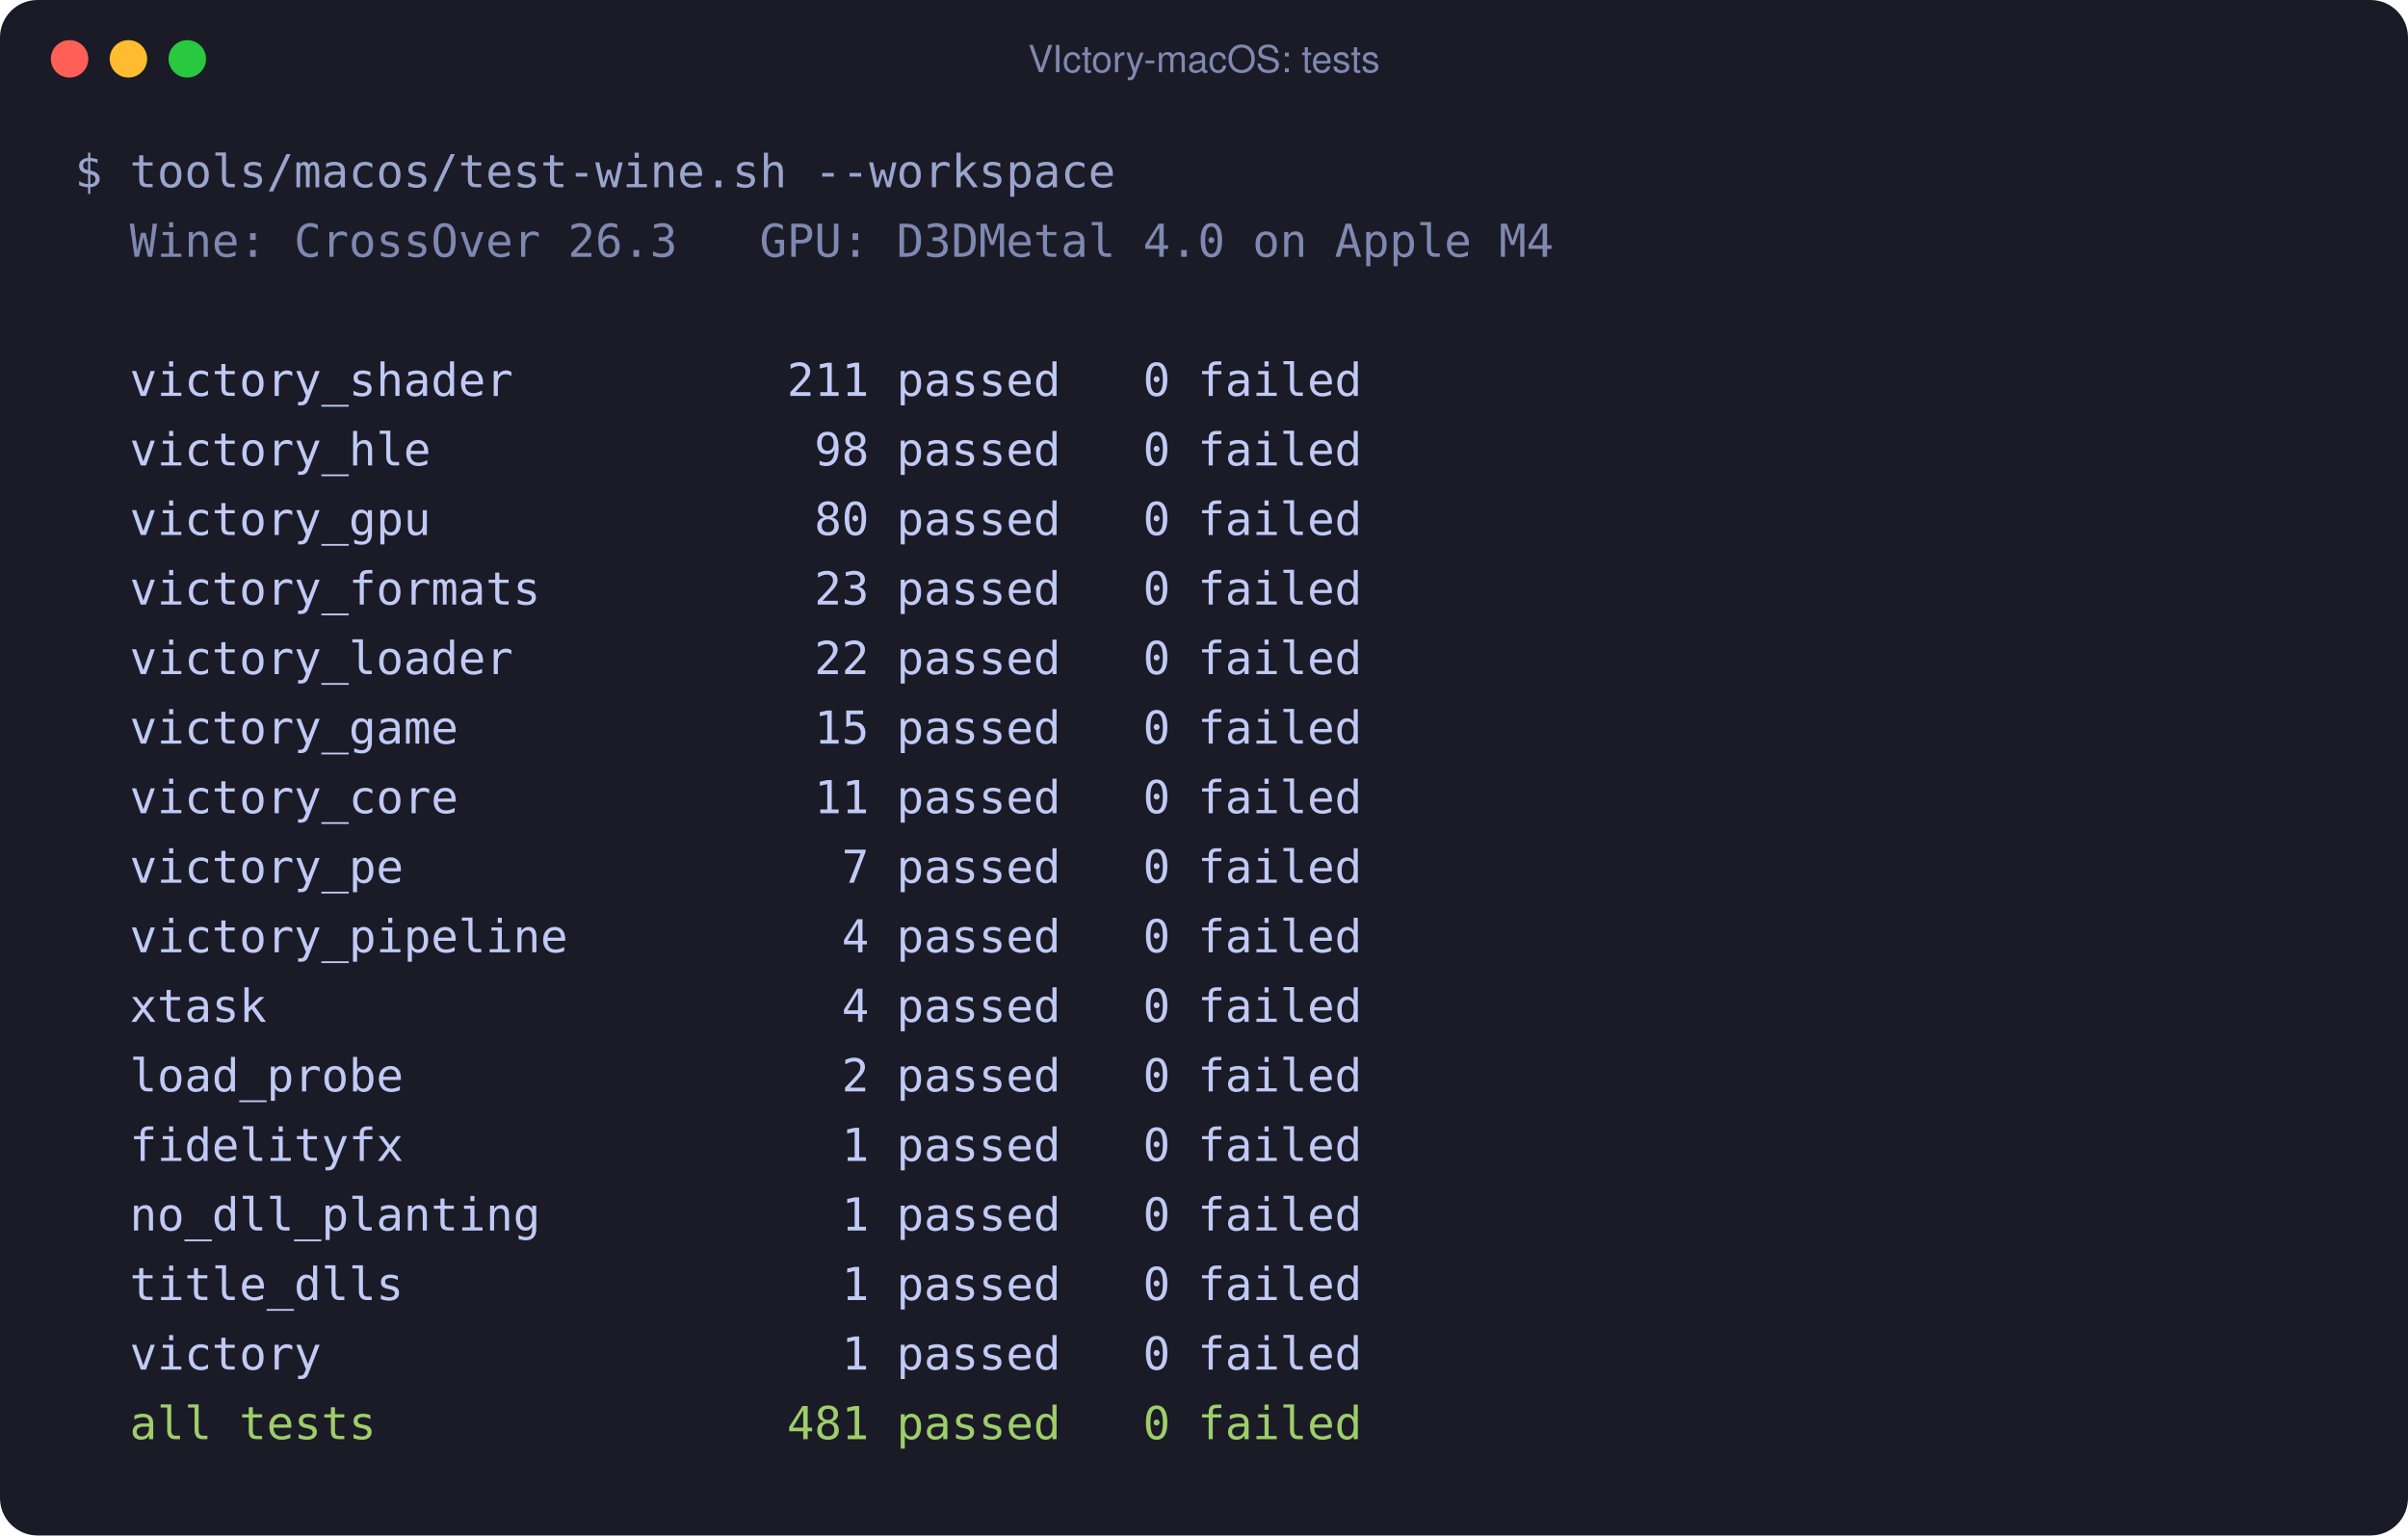
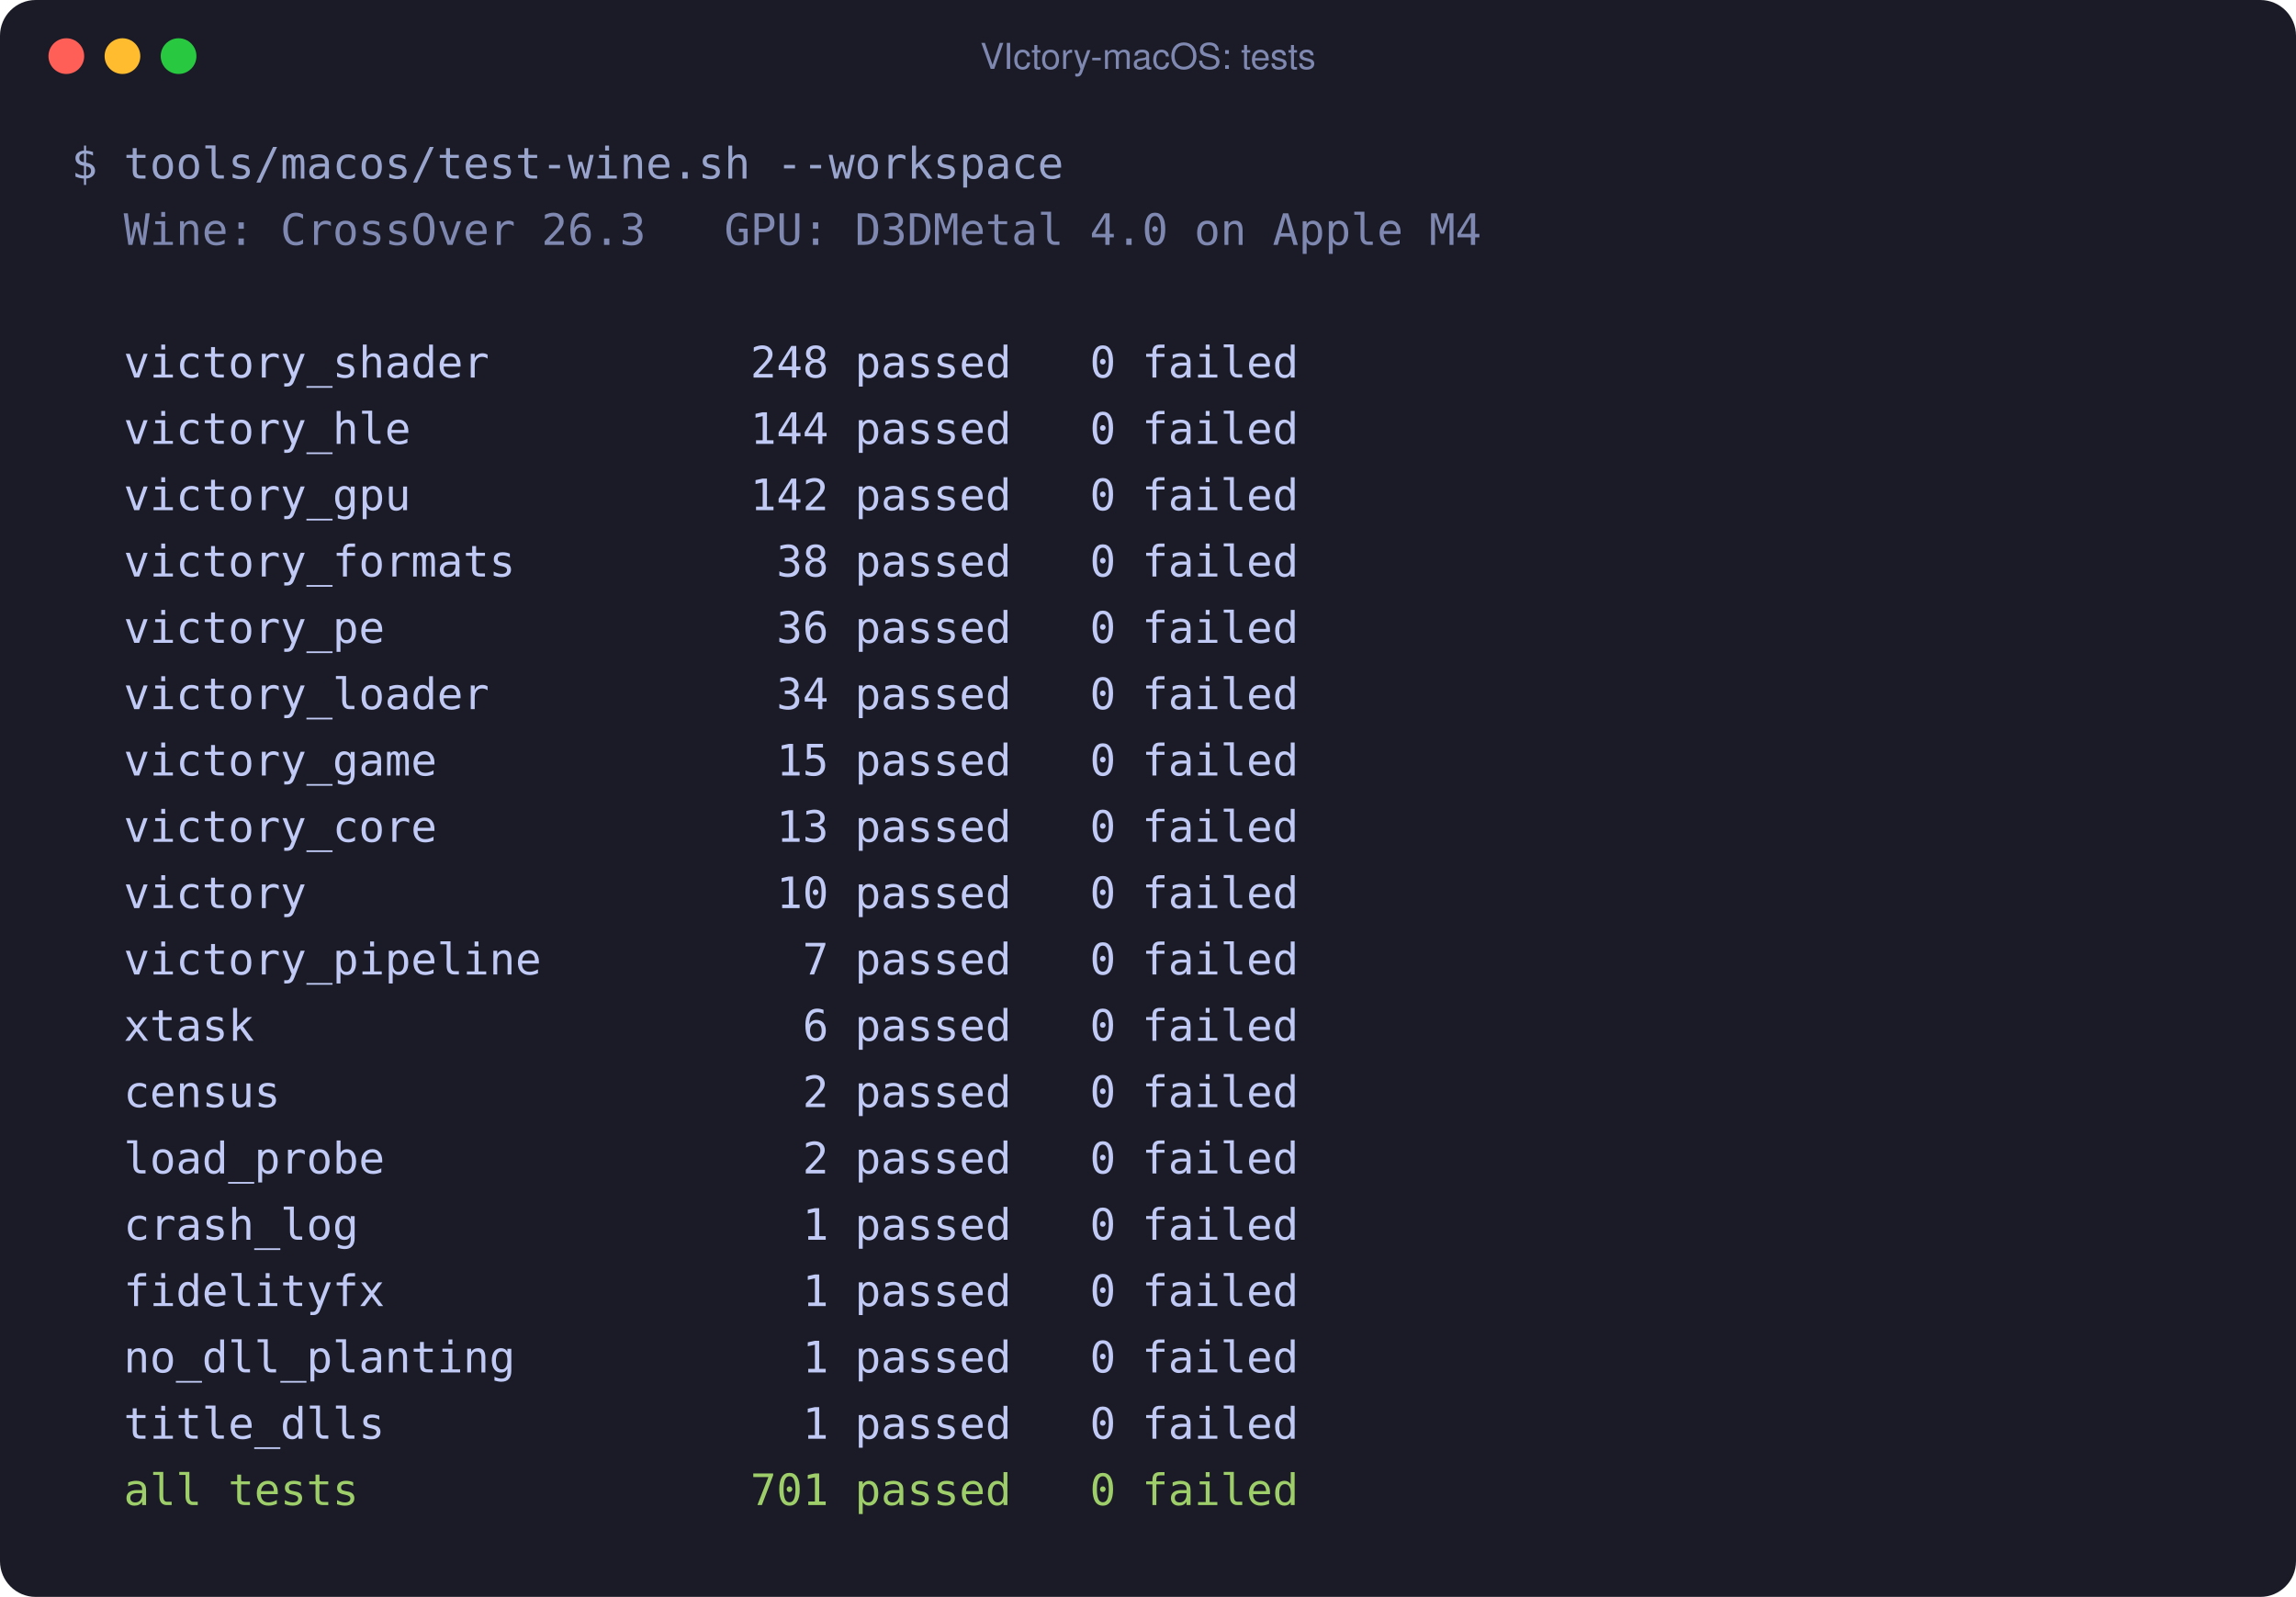
- <svg xmlns="http://www.w3.org/2000/svg" width="900" height="574" viewBox="0 0 900 574" role="img" aria-label="Terminal output: VIctory test suite under Wine with D3DMetal on an Apple M4, 481 passed and 0 failed">
-   <rect width="900" height="574" rx="14" fill="#1a1b26" />
+ <svg xmlns="http://www.w3.org/2000/svg" width="900" height="626" viewBox="0 0 900 626" role="img" aria-label="Terminal output: VIctory test suite under Wine with D3DMetal on an Apple M4, 701 passed and 0 failed">
+   <rect width="900" height="626" rx="14" fill="#1a1b26" />
  <circle cx="26" cy="22" r="7" fill="#ff5f57" />
  <circle cx="48" cy="22" r="7" fill="#febc2e" />
  <circle cx="70" cy="22" r="7" fill="#28c840" />
  <text x="450.0" y="27" text-anchor="middle" font-family="-apple-system, Helvetica, Arial, sans-serif" font-size="14" fill="#7f88b0">VIctory-macOS: tests</text>
  <text x="28" y="70" font-family="Menlo, Consolas, monospace" font-size="17" fill="#9aa5ce" xml:space="preserve">$ tools/macos/test-wine.sh --workspace</text>
  <text x="28" y="96" font-family="Menlo, Consolas, monospace" font-size="17" fill="#7f88b0" xml:space="preserve">  Wine: CrossOver 26.3   GPU: D3DMetal 4.0 on Apple M4</text>
-   <text x="28" y="148" font-family="Menlo, Consolas, monospace" font-size="17" fill="#c0caf5" xml:space="preserve">  victory_shader          211 passed   0 failed</text>
-   <text x="28" y="174" font-family="Menlo, Consolas, monospace" font-size="17" fill="#c0caf5" xml:space="preserve">  victory_hle              98 passed   0 failed</text>
-   <text x="28" y="200" font-family="Menlo, Consolas, monospace" font-size="17" fill="#c0caf5" xml:space="preserve">  victory_gpu              80 passed   0 failed</text>
-   <text x="28" y="226" font-family="Menlo, Consolas, monospace" font-size="17" fill="#c0caf5" xml:space="preserve">  victory_formats          23 passed   0 failed</text>
-   <text x="28" y="252" font-family="Menlo, Consolas, monospace" font-size="17" fill="#c0caf5" xml:space="preserve">  victory_loader           22 passed   0 failed</text>
-   <text x="28" y="278" font-family="Menlo, Consolas, monospace" font-size="17" fill="#c0caf5" xml:space="preserve">  victory_game             15 passed   0 failed</text>
-   <text x="28" y="304" font-family="Menlo, Consolas, monospace" font-size="17" fill="#c0caf5" xml:space="preserve">  victory_core             11 passed   0 failed</text>
-   <text x="28" y="330" font-family="Menlo, Consolas, monospace" font-size="17" fill="#c0caf5" xml:space="preserve">  victory_pe                7 passed   0 failed</text>
-   <text x="28" y="356" font-family="Menlo, Consolas, monospace" font-size="17" fill="#c0caf5" xml:space="preserve">  victory_pipeline          4 passed   0 failed</text>
-   <text x="28" y="382" font-family="Menlo, Consolas, monospace" font-size="17" fill="#c0caf5" xml:space="preserve">  xtask                     4 passed   0 failed</text>
-   <text x="28" y="408" font-family="Menlo, Consolas, monospace" font-size="17" fill="#c0caf5" xml:space="preserve">  load_probe                2 passed   0 failed</text>
-   <text x="28" y="434" font-family="Menlo, Consolas, monospace" font-size="17" fill="#c0caf5" xml:space="preserve">  fidelityfx                1 passed   0 failed</text>
-   <text x="28" y="460" font-family="Menlo, Consolas, monospace" font-size="17" fill="#c0caf5" xml:space="preserve">  no_dll_planting           1 passed   0 failed</text>
-   <text x="28" y="486" font-family="Menlo, Consolas, monospace" font-size="17" fill="#c0caf5" xml:space="preserve">  title_dlls                1 passed   0 failed</text>
-   <text x="28" y="512" font-family="Menlo, Consolas, monospace" font-size="17" fill="#c0caf5" xml:space="preserve">  victory                   1 passed   0 failed</text>
-   <text x="28" y="538" font-family="Menlo, Consolas, monospace" font-size="17" fill="#9ece6a" xml:space="preserve">  all tests               481 passed   0 failed</text>
+   <text x="28" y="148" font-family="Menlo, Consolas, monospace" font-size="17" fill="#c0caf5" xml:space="preserve">  victory_shader          248 passed   0 failed</text>
+   <text x="28" y="174" font-family="Menlo, Consolas, monospace" font-size="17" fill="#c0caf5" xml:space="preserve">  victory_hle             144 passed   0 failed</text>
+   <text x="28" y="200" font-family="Menlo, Consolas, monospace" font-size="17" fill="#c0caf5" xml:space="preserve">  victory_gpu             142 passed   0 failed</text>
+   <text x="28" y="226" font-family="Menlo, Consolas, monospace" font-size="17" fill="#c0caf5" xml:space="preserve">  victory_formats          38 passed   0 failed</text>
+   <text x="28" y="252" font-family="Menlo, Consolas, monospace" font-size="17" fill="#c0caf5" xml:space="preserve">  victory_pe               36 passed   0 failed</text>
+   <text x="28" y="278" font-family="Menlo, Consolas, monospace" font-size="17" fill="#c0caf5" xml:space="preserve">  victory_loader           34 passed   0 failed</text>
+   <text x="28" y="304" font-family="Menlo, Consolas, monospace" font-size="17" fill="#c0caf5" xml:space="preserve">  victory_game             15 passed   0 failed</text>
+   <text x="28" y="330" font-family="Menlo, Consolas, monospace" font-size="17" fill="#c0caf5" xml:space="preserve">  victory_core             13 passed   0 failed</text>
+   <text x="28" y="356" font-family="Menlo, Consolas, monospace" font-size="17" fill="#c0caf5" xml:space="preserve">  victory                  10 passed   0 failed</text>
+   <text x="28" y="382" font-family="Menlo, Consolas, monospace" font-size="17" fill="#c0caf5" xml:space="preserve">  victory_pipeline          7 passed   0 failed</text>
+   <text x="28" y="408" font-family="Menlo, Consolas, monospace" font-size="17" fill="#c0caf5" xml:space="preserve">  xtask                     6 passed   0 failed</text>
+   <text x="28" y="434" font-family="Menlo, Consolas, monospace" font-size="17" fill="#c0caf5" xml:space="preserve">  census                    2 passed   0 failed</text>
+   <text x="28" y="460" font-family="Menlo, Consolas, monospace" font-size="17" fill="#c0caf5" xml:space="preserve">  load_probe                2 passed   0 failed</text>
+   <text x="28" y="486" font-family="Menlo, Consolas, monospace" font-size="17" fill="#c0caf5" xml:space="preserve">  crash_log                 1 passed   0 failed</text>
+   <text x="28" y="512" font-family="Menlo, Consolas, monospace" font-size="17" fill="#c0caf5" xml:space="preserve">  fidelityfx                1 passed   0 failed</text>
+   <text x="28" y="538" font-family="Menlo, Consolas, monospace" font-size="17" fill="#c0caf5" xml:space="preserve">  no_dll_planting           1 passed   0 failed</text>
+   <text x="28" y="564" font-family="Menlo, Consolas, monospace" font-size="17" fill="#c0caf5" xml:space="preserve">  title_dlls                1 passed   0 failed</text>
+   <text x="28" y="590" font-family="Menlo, Consolas, monospace" font-size="17" fill="#9ece6a" xml:space="preserve">  all tests               701 passed   0 failed</text>
</svg>
